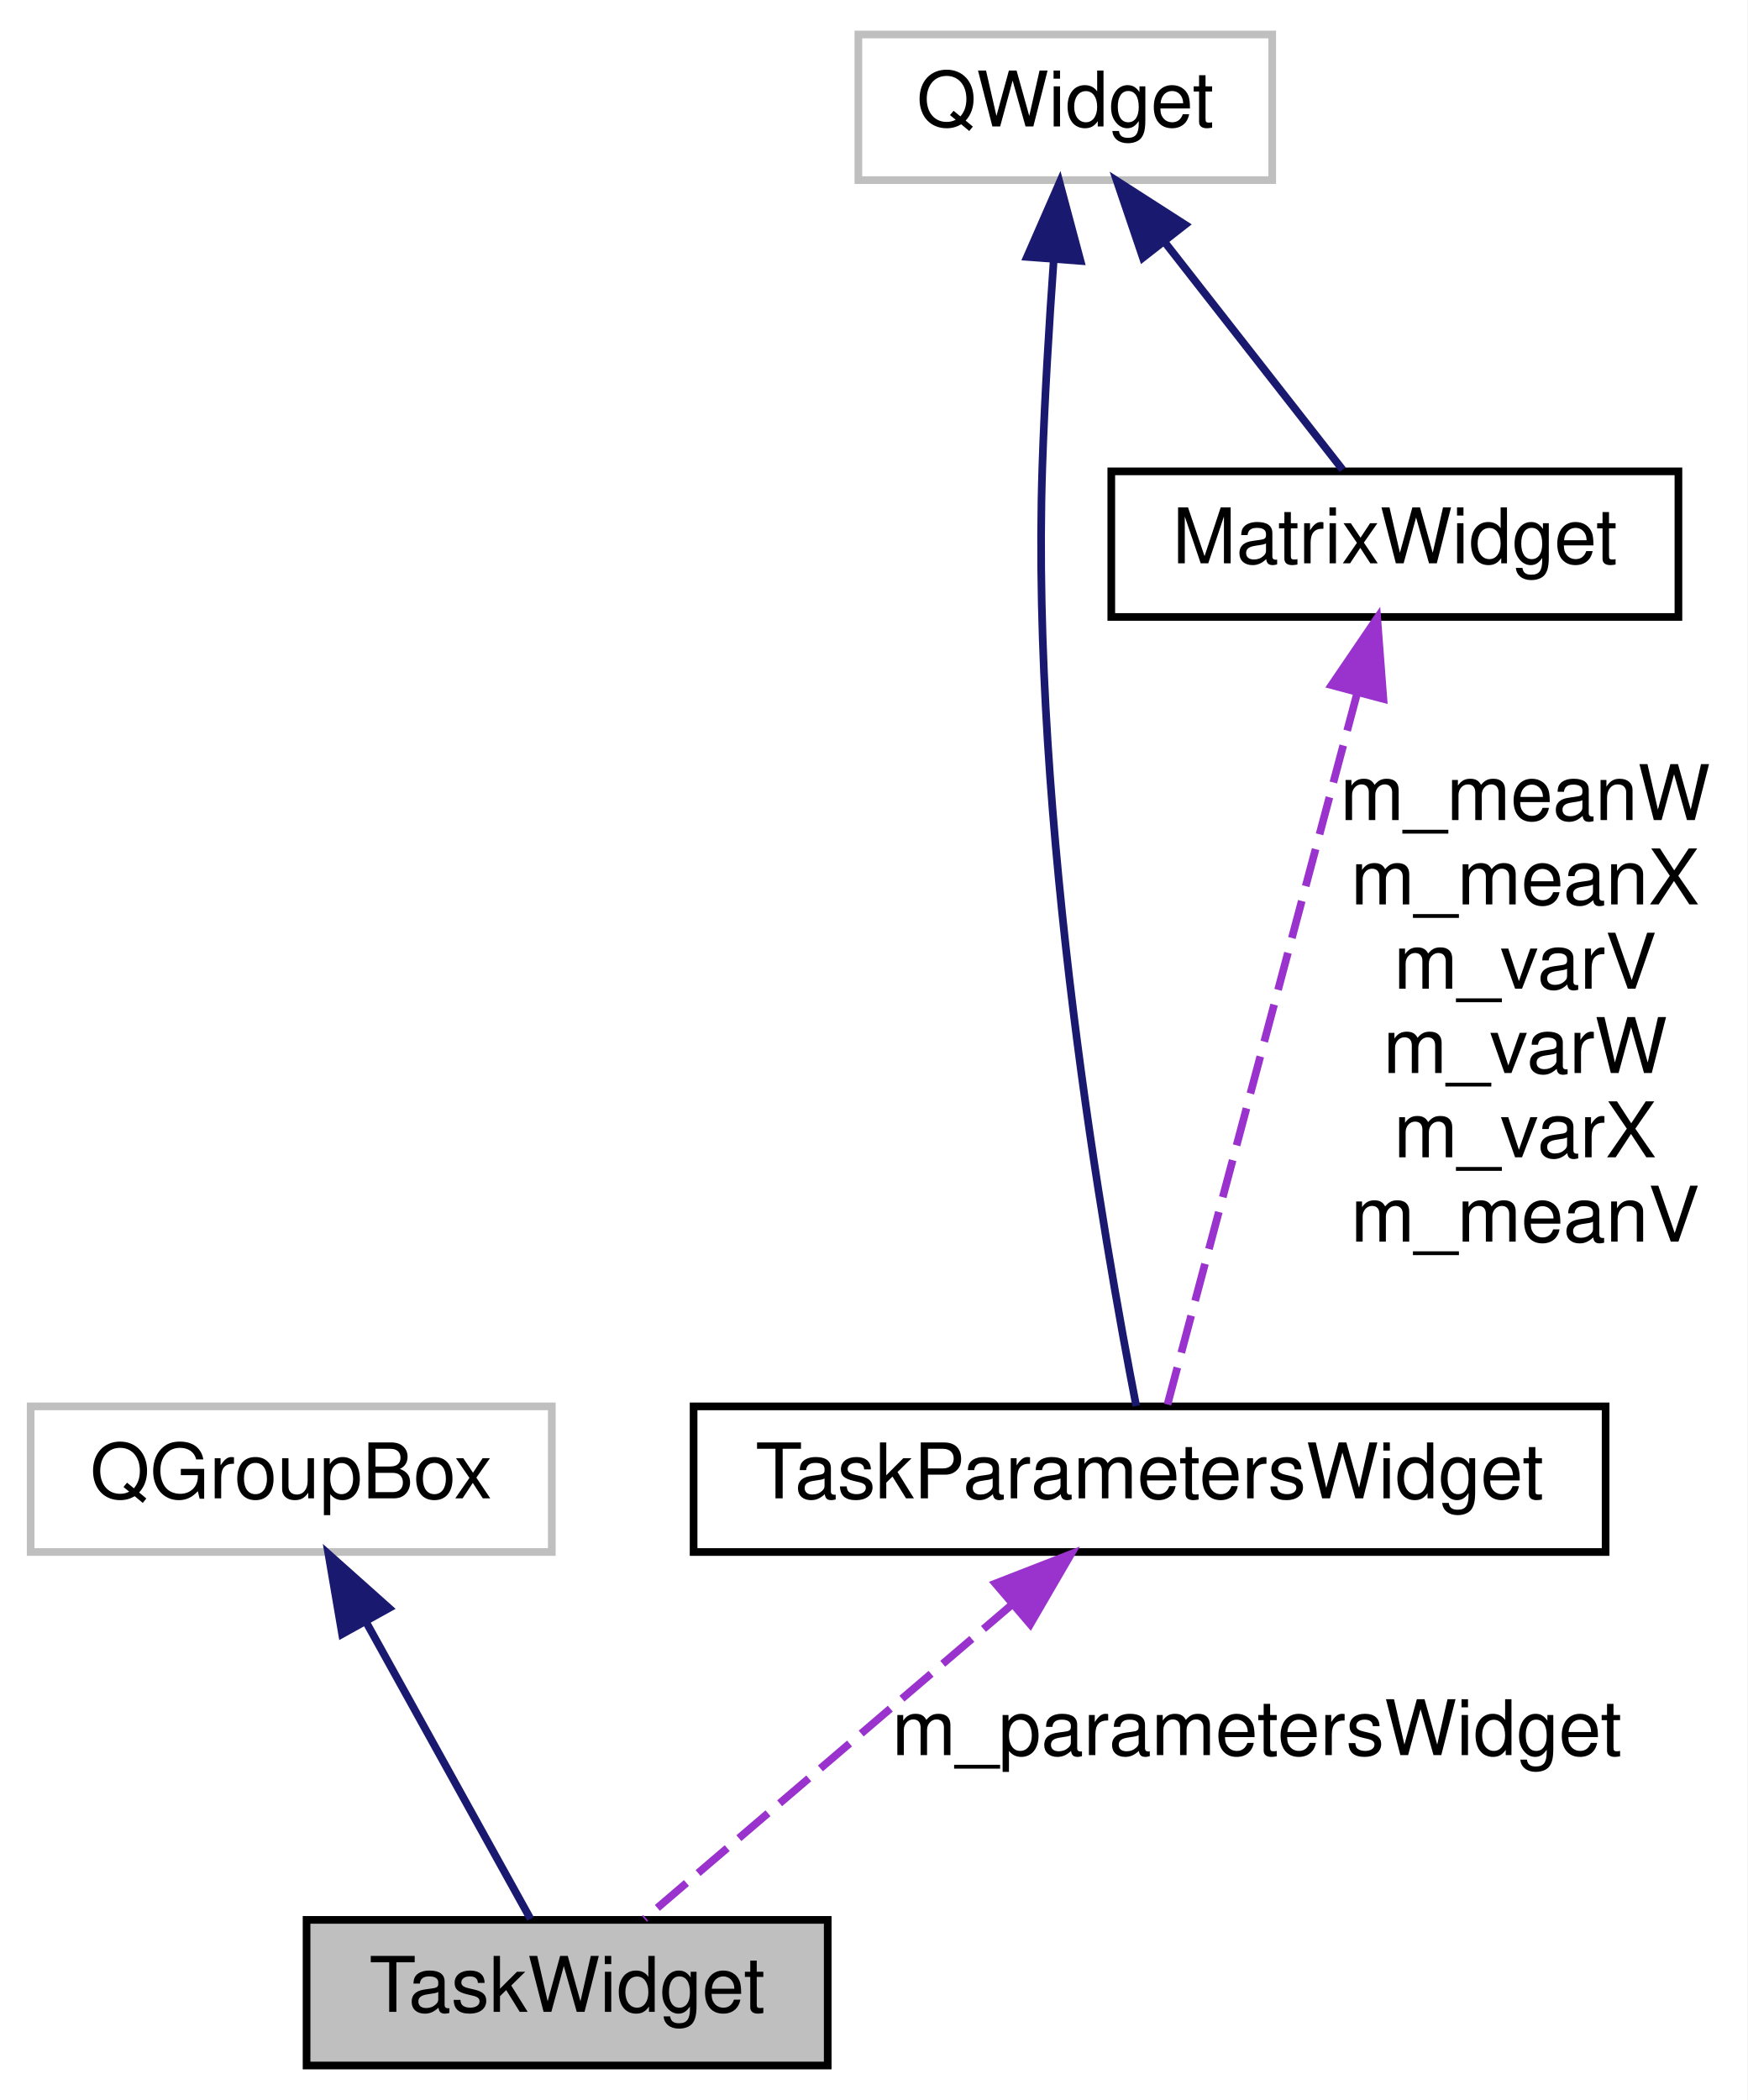
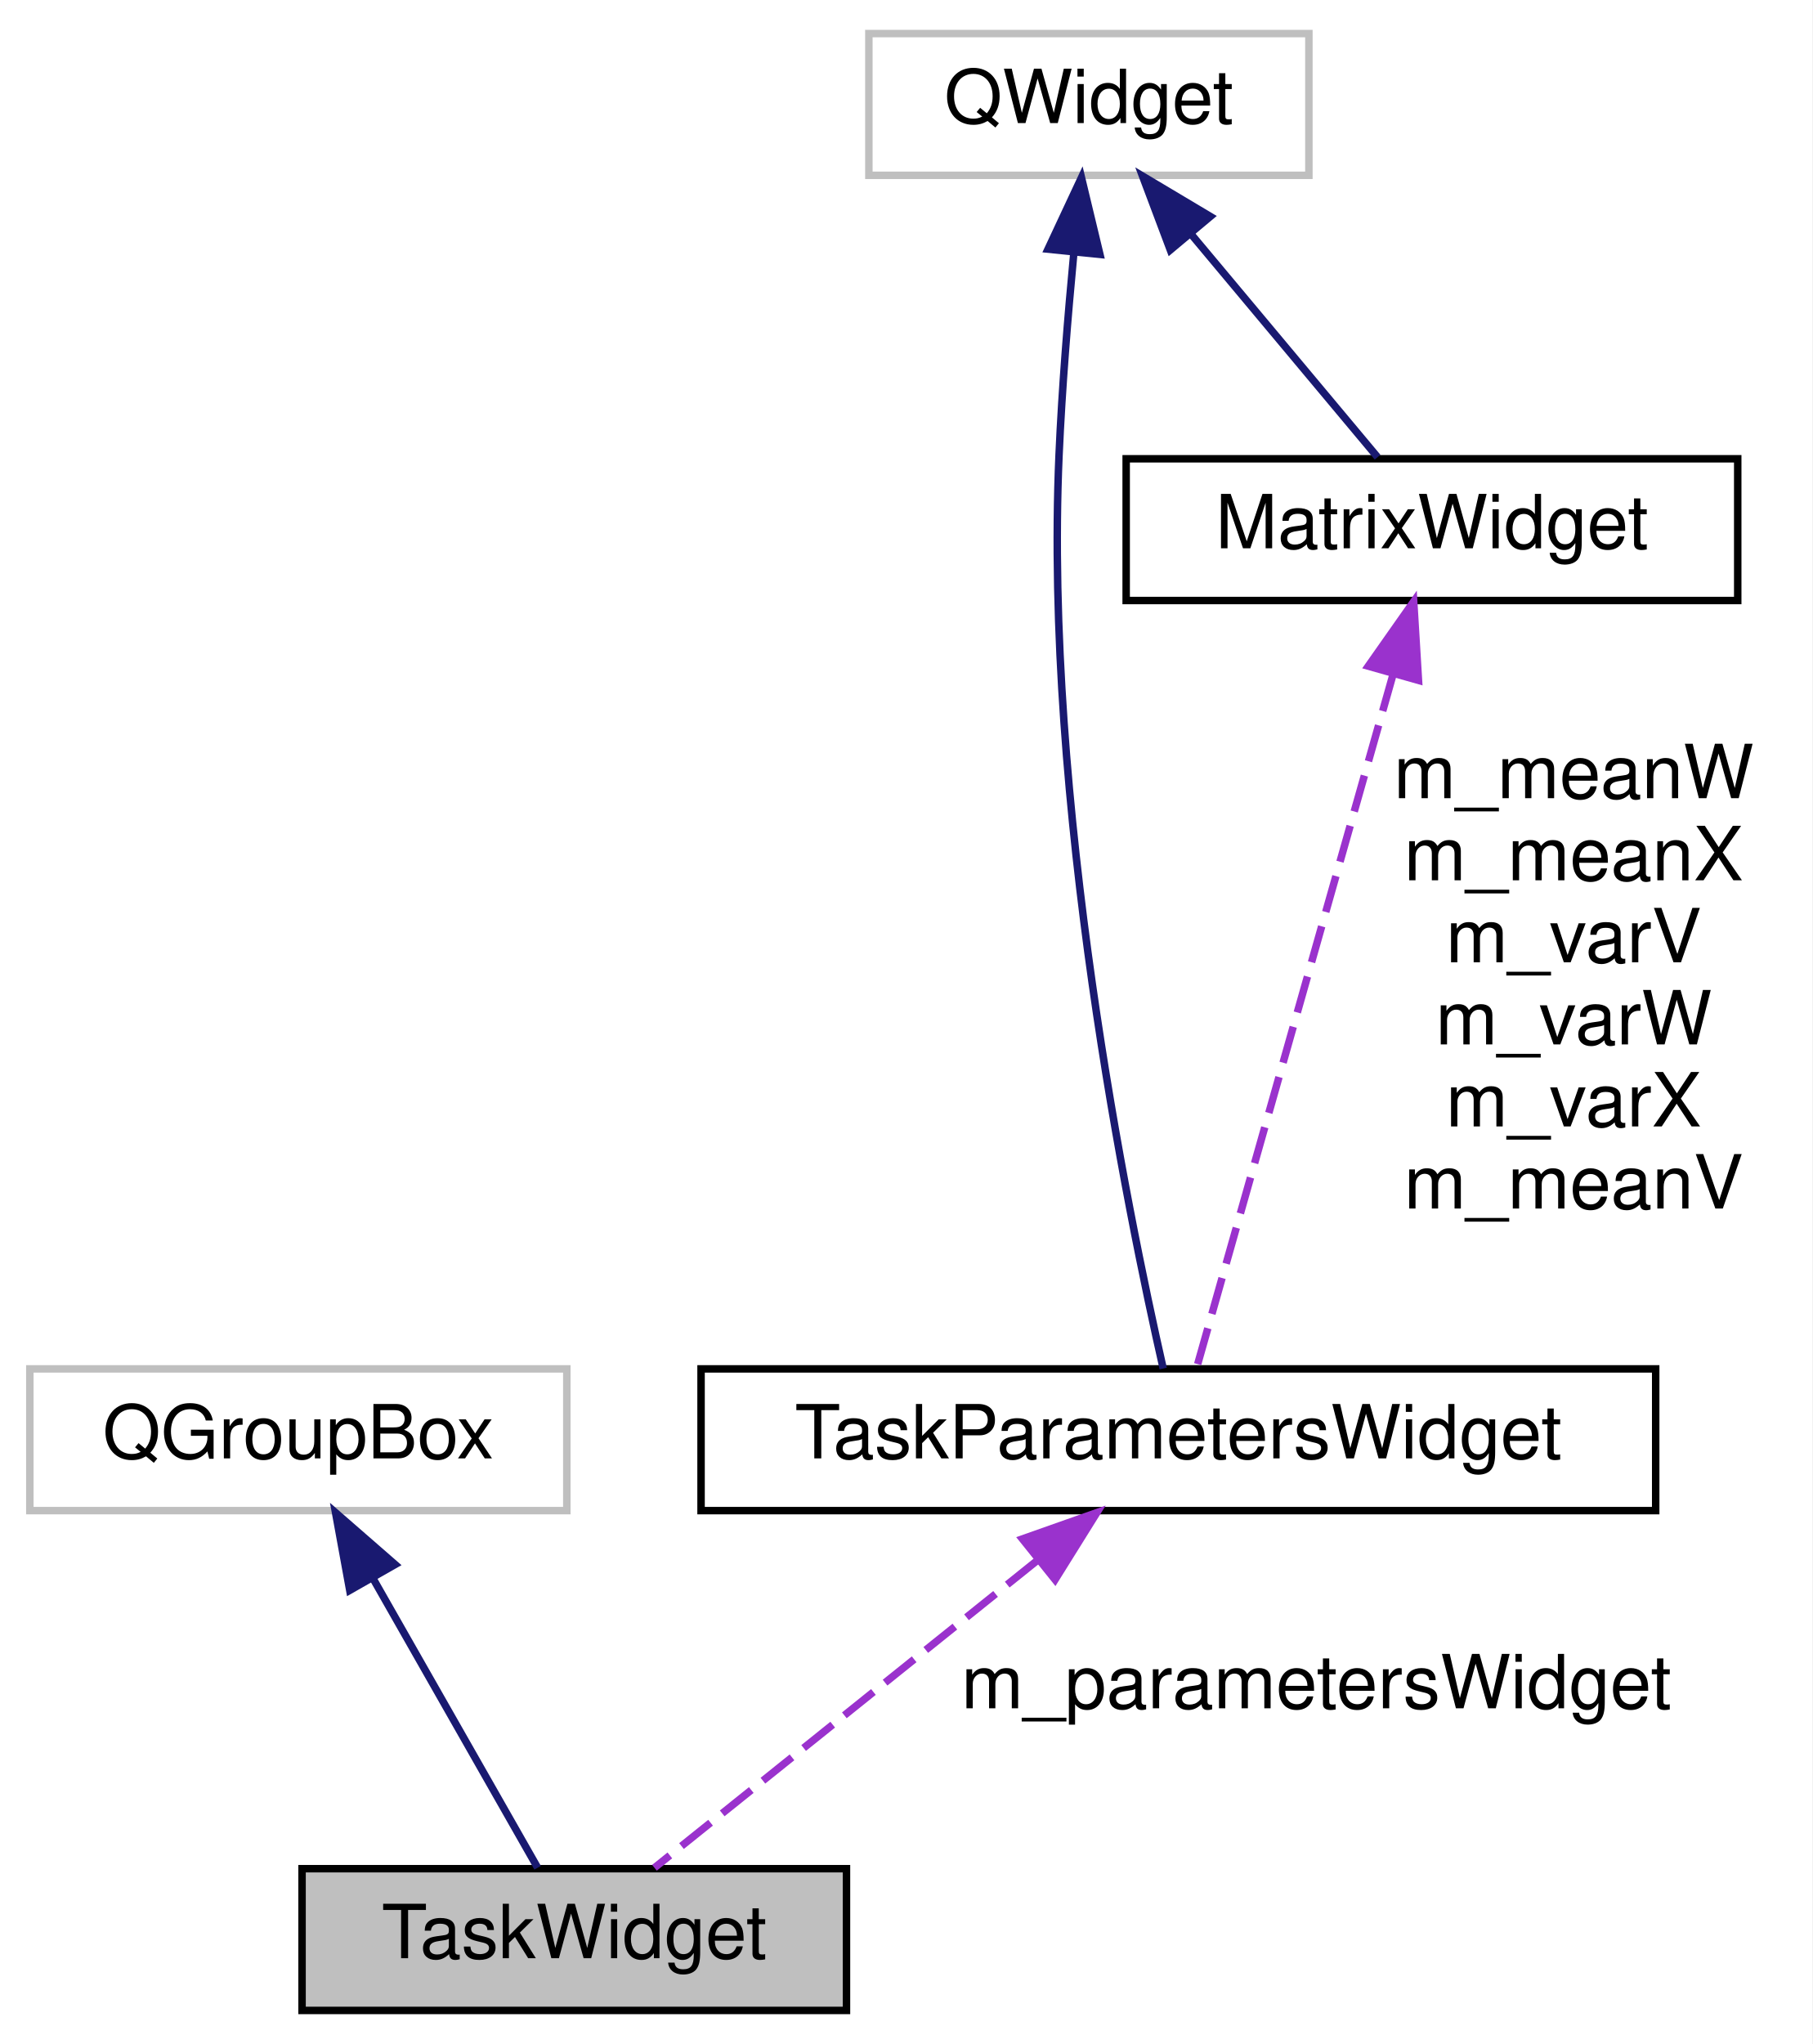
- <svg xmlns="http://www.w3.org/2000/svg" xmlns:xlink="http://www.w3.org/1999/xlink" width="228pt" height="274pt" viewBox="0.00 0.00 228.00 274.00">
+ <svg xmlns="http://www.w3.org/2000/svg" xmlns:xlink="http://www.w3.org/1999/xlink" width="243pt" height="274pt" viewBox="0.00 0.00 243.00 274.00">
  <g id="graph0" class="graph" transform="scale(1 1) rotate(0) translate(4 270)">
-     <polygon fill="white" stroke="none" points="-4,4 -4,-270 224,-270 224,4 -4,4" />
+     <polygon fill="white" stroke="none" points="-4,4 -4,-270 239,-270 239,4 -4,4" />
    <g id="node1" class="node">
-       <polygon fill="#bfbfbf" stroke="black" points="36,-0.5 36,-19.5 104,-19.5 104,-0.5 36,-0.5" />
-       <text text-anchor="middle" x="70" y="-7.5" font-family="Helvetica,sans-Serif" font-size="10.00">TaskWidget</text>
+       <polygon fill="#bfbfbf" stroke="black" points="36.5,-0.5 36.5,-19.5 109.5,-19.5 109.5,-0.5 36.5,-0.5" />
+       <text text-anchor="middle" x="73" y="-7.5" font-family="Helvetica,sans-Serif" font-size="10.00">TaskWidget</text>
    </g>
    <g id="node2" class="node">
-       <polygon fill="white" stroke="#bfbfbf" points="0,-67.5 0,-86.5 68,-86.5 68,-67.5 0,-67.5" />
-       <text text-anchor="middle" x="34" y="-74.5" font-family="Helvetica,sans-Serif" font-size="10.00">QGroupBox</text>
+       <polygon fill="white" stroke="#bfbfbf" points="0,-67.5 0,-86.5 72,-86.5 72,-67.5 0,-67.5" />
+       <text text-anchor="middle" x="36" y="-74.5" font-family="Helvetica,sans-Serif" font-size="10.00">QGroupBox</text>
    </g>
    <g id="edge1" class="edge">
-       <path fill="none" stroke="midnightblue" d="M43.879,-58.163C50.821,-45.628 59.803,-29.41 65.222,-19.627" />
-       <polygon fill="midnightblue" stroke="midnightblue" points="40.638,-56.79 38.855,-67.234 46.762,-60.182 40.638,-56.79" />
+       <path fill="none" stroke="midnightblue" d="M45.942,-58.535C53.105,-45.95 62.465,-29.507 68.089,-19.627" />
+       <polygon fill="midnightblue" stroke="midnightblue" points="42.895,-56.812 40.99,-67.234 48.979,-60.275 42.895,-56.812" />
    </g>
    <g id="node3" class="node">
      <g id="a_node3">
        <a xlink:href="class_task_parameters_widget.html" target="_top" xlink:title="Класс виджета, предаставляющего возможность работы с параметрами задач. ">
-           <polygon fill="white" stroke="black" points="86.5,-67.5 86.5,-86.5 205.5,-86.5 205.5,-67.5 86.5,-67.5" />
-           <text text-anchor="middle" x="146" y="-74.5" font-family="Helvetica,sans-Serif" font-size="10.00">TaskParametersWidget</text>
+           <polygon fill="white" stroke="black" points="90,-67.5 90,-86.5 218,-86.5 218,-67.5 90,-67.5" />
+           <text text-anchor="middle" x="154" y="-74.5" font-family="Helvetica,sans-Serif" font-size="10.00">TaskParametersWidget</text>
        </a>
      </g>
    </g>
    <g id="edge2" class="edge">
-       <path fill="none" stroke="#9a32cd" stroke-dasharray="5,2" d="M128.126,-60.713C113.153,-47.907 92.319,-30.088 80.087,-19.627" />
-       <polygon fill="#9a32cd" stroke="#9a32cd" points="125.876,-63.394 135.75,-67.234 130.426,-58.074 125.876,-63.394" />
-       <text text-anchor="middle" x="160" y="-41" font-family="Helvetica,sans-Serif" font-size="10.00"> m_parametersWidget</text>
+       <path fill="none" stroke="#9a32cd" stroke-dasharray="5,2" d="M134.951,-60.713C118.992,-47.907 96.787,-30.088 83.751,-19.627" />
+       <polygon fill="#9a32cd" stroke="#9a32cd" points="133.086,-63.705 143.076,-67.234 137.467,-58.245 133.086,-63.705" />
+       <text text-anchor="middle" x="172.5" y="-41" font-family="Helvetica,sans-Serif" font-size="10.00"> m_parametersWidget</text>
    </g>
    <g id="node4" class="node">
-       <polygon fill="white" stroke="#bfbfbf" points="108,-246.5 108,-265.5 162,-265.5 162,-246.5 108,-246.5" />
-       <text text-anchor="middle" x="135" y="-253.5" font-family="Helvetica,sans-Serif" font-size="10.00">QWidget</text>
+       <polygon fill="white" stroke="#bfbfbf" points="112.5,-246.5 112.5,-265.5 171.5,-265.5 171.5,-246.5 112.5,-246.5" />
+       <text text-anchor="middle" x="142" y="-253.5" font-family="Helvetica,sans-Serif" font-size="10.00">QWidget</text>
    </g>
    <g id="edge3" class="edge">
-       <path fill="none" stroke="midnightblue" d="M133.487,-236.074C132.896,-227.772 132.29,-217.909 132,-209 130.488,-162.593 140.177,-107.412 144.254,-86.553" />
-       <polygon fill="midnightblue" stroke="midnightblue" points="130.008,-236.483 134.254,-246.19 136.988,-235.954 130.008,-236.483" />
+       <path fill="none" stroke="midnightblue" d="M139.983,-236.085C139.194,-227.785 138.387,-217.92 138,-209 135.983,-162.532 147.226,-107.387 151.967,-86.545" />
+       <polygon fill="midnightblue" stroke="midnightblue" points="136.517,-236.599 141.006,-246.196 143.482,-235.895 136.517,-236.599" />
    </g>
    <g id="node5" class="node">
      <g id="a_node5">
        <a xlink:href="class_matrix_widget.html" target="_top" xlink:title="Класс для отображения / изменения матриц (или векторов). ">
-           <polygon fill="white" stroke="black" points="141,-189.5 141,-208.5 215,-208.5 215,-189.5 141,-189.5" />
-           <text text-anchor="middle" x="178" y="-196.5" font-family="Helvetica,sans-Serif" font-size="10.00">MatrixWidget</text>
+           <polygon fill="white" stroke="black" points="147,-189.5 147,-208.5 229,-208.5 229,-189.5 147,-189.5" />
+           <text text-anchor="middle" x="188" y="-196.5" font-family="Helvetica,sans-Serif" font-size="10.00">MatrixWidget</text>
        </a>
      </g>
    </g>
    <g id="edge5" class="edge">
-       <path fill="none" stroke="midnightblue" d="M148.108,-238.234C155.724,-228.493 165.006,-216.62 171.187,-208.715" />
-       <polygon fill="midnightblue" stroke="midnightblue" points="145.121,-236.372 141.719,-246.406 150.635,-240.684 145.121,-236.372" />
+       <path fill="none" stroke="midnightblue" d="M155.773,-238.532C163.966,-228.736 174.032,-216.701 180.711,-208.715" />
+       <polygon fill="midnightblue" stroke="midnightblue" points="152.918,-236.49 149.188,-246.406 158.288,-240.981 152.918,-236.49" />
    </g>
    <g id="edge4" class="edge">
-       <path fill="none" stroke="#9a32cd" stroke-dasharray="5,2" d="M173.067,-179.5C166.039,-153.145 153.427,-105.85 148.281,-86.552" />
-       <polygon fill="#9a32cd" stroke="#9a32cd" points="169.74,-180.609 175.699,-189.37 176.504,-178.806 169.74,-180.609" />
-       <text text-anchor="middle" x="195" y="-163" font-family="Helvetica,sans-Serif" font-size="10.00"> m_meanW</text>
-       <text text-anchor="middle" x="195" y="-152" font-family="Helvetica,sans-Serif" font-size="10.00">m_meanX</text>
-       <text text-anchor="middle" x="195" y="-141" font-family="Helvetica,sans-Serif" font-size="10.00">m_varV</text>
-       <text text-anchor="middle" x="195" y="-130" font-family="Helvetica,sans-Serif" font-size="10.00">m_varW</text>
-       <text text-anchor="middle" x="195" y="-119" font-family="Helvetica,sans-Serif" font-size="10.00">m_varX</text>
-       <text text-anchor="middle" x="195" y="-108" font-family="Helvetica,sans-Serif" font-size="10.00">m_meanV</text>
+       <path fill="none" stroke="#9a32cd" stroke-dasharray="5,2" d="M182.758,-179.5C175.291,-153.145 161.891,-105.85 156.423,-86.552" />
+       <polygon fill="#9a32cd" stroke="#9a32cd" points="179.461,-180.703 185.555,-189.37 186.196,-178.794 179.461,-180.703" />
+       <text text-anchor="middle" x="207" y="-163" font-family="Helvetica,sans-Serif" font-size="10.00"> m_meanW</text>
+       <text text-anchor="middle" x="207" y="-152" font-family="Helvetica,sans-Serif" font-size="10.00">m_meanX</text>
+       <text text-anchor="middle" x="207" y="-141" font-family="Helvetica,sans-Serif" font-size="10.00">m_varV</text>
+       <text text-anchor="middle" x="207" y="-130" font-family="Helvetica,sans-Serif" font-size="10.00">m_varW</text>
+       <text text-anchor="middle" x="207" y="-119" font-family="Helvetica,sans-Serif" font-size="10.00">m_varX</text>
+       <text text-anchor="middle" x="207" y="-108" font-family="Helvetica,sans-Serif" font-size="10.00">m_meanV</text>
    </g>
  </g>
</svg>
